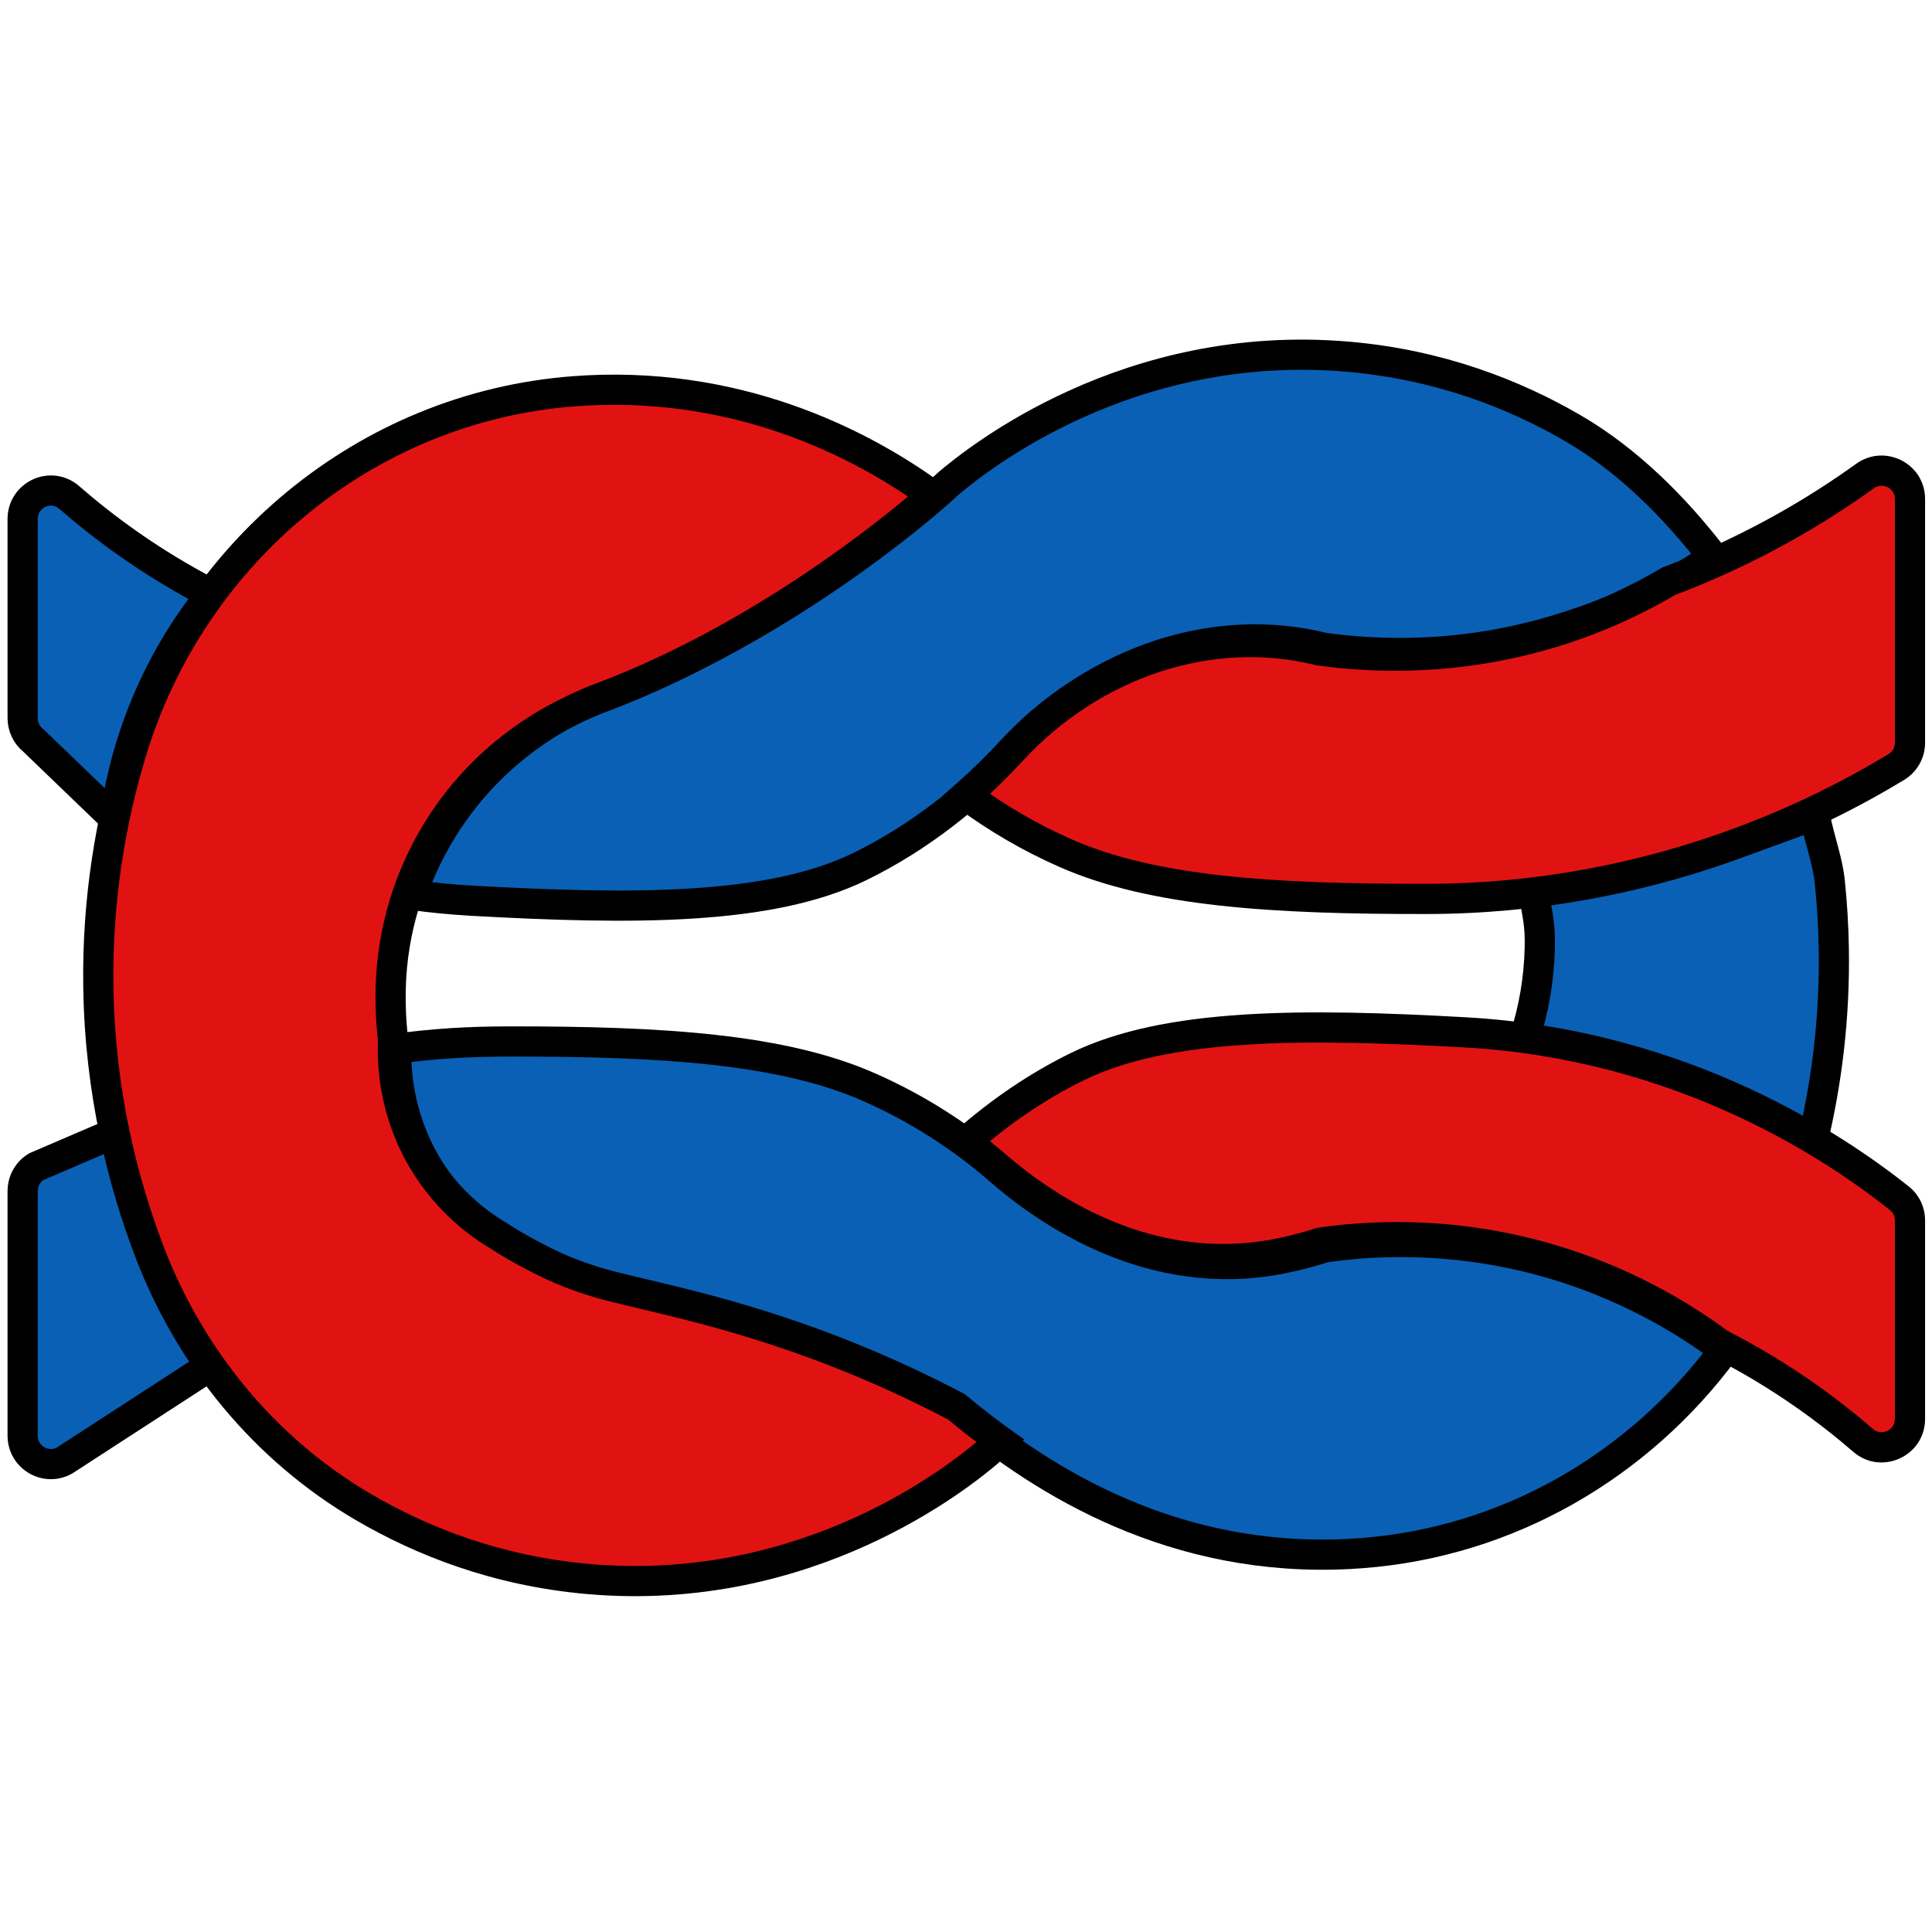
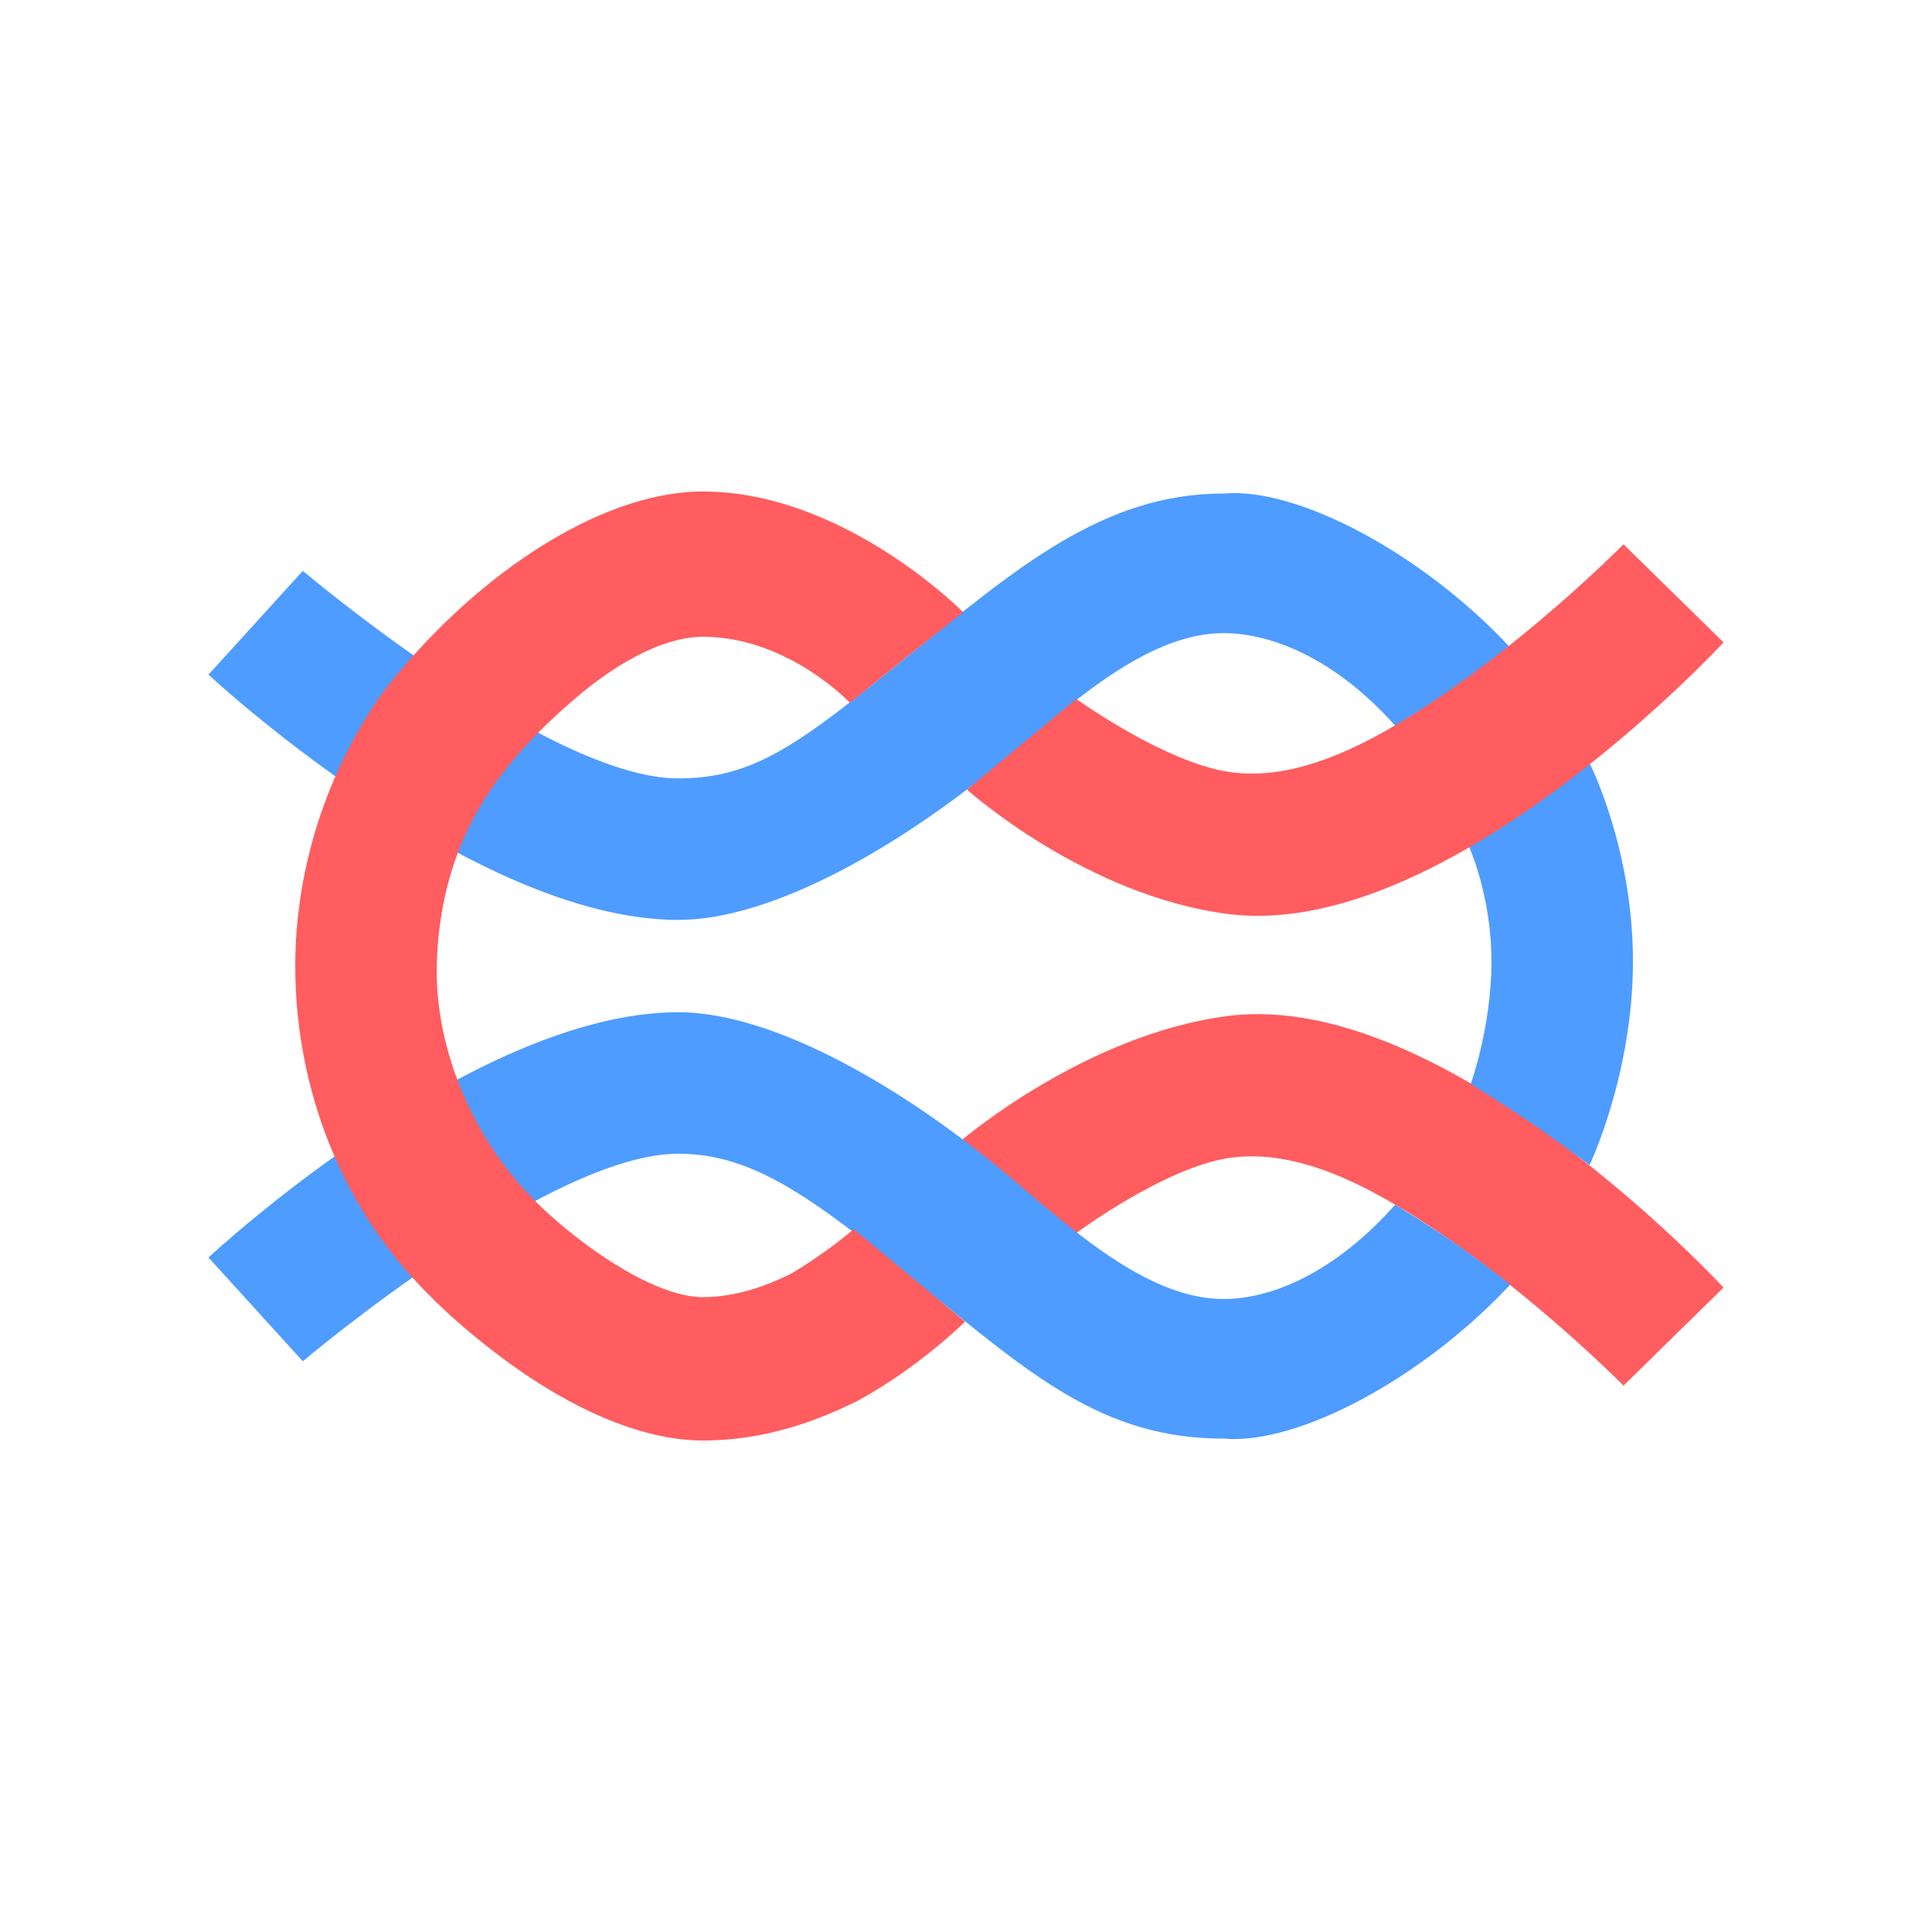
<svg xmlns="http://www.w3.org/2000/svg" width="512" height="512" viewBox="0 0 512 512" fill="none">
-   <path d="M457 357.752C434.447 388.263 399.909 408.62 360.938 411.591C359.724 411.676 358.511 411.761 357.28 411.829C311.584 414.104 277.065 393.256 254.175 373.9C213.67 352.456 181.979 347.056 163.437 342.387C149.952 338.991 138.153 332.2 133.096 328.804C128.613 326.138 119.595 319.958 112.869 308.43C105.335 295.509 104.896 283.166 105.014 277.92C108.942 277.393 114.015 276.816 119.949 276.442C124.803 276.137 129.506 276.018 134.782 276.001C175.708 275.95 207.448 277.953 230.541 288.208C243.031 293.743 254.611 301.112 264.927 310.094C278.192 321.673 305.313 339.976 338.739 333.728C342.986 332.93 347.066 331.877 350.993 330.587C363.028 328.855 383.609 327.463 407.848 333.898C430.856 340.01 447.409 350.571 457 357.752Z" fill="#0A60B5" stroke="black" stroke-width="8" stroke-miterlimit="10" />
-   <path d="M454 147.632C443.832 134.459 431.474 122.006 416.878 113.508C401.324 104.458 381.476 96.665 357.471 94.553C298.821 89.391 258.722 121.922 251.416 128.073C242.326 136.604 205.964 166.789 162.196 183.549C154.57 186.264 139.891 192.683 126.844 207.013C116.525 218.343 111.475 229.94 109 237.147C114.219 237.868 119.605 238.388 125.161 238.706C167.599 241.069 204.062 241.304 227.916 229.622C243.673 221.912 257.493 210.935 269.412 198.08C290.892 174.9 322.22 164.56 350.737 171.649C363.834 173.476 386.644 174.867 413.023 166.789C431.238 161.208 444.809 154.185 454 147.632Z" fill="#0A60B5" stroke="black" stroke-width="8" stroke-miterlimit="10" />
-   <path d="M56 157.414C39.73 149.051 27.029 139.404 18.366 131.853C13.524 127.629 6 131.092 6 137.546V190.307C6 192.605 7.039 194.784 8.815 196.203L30.43 217C31.57 208.637 34.016 197.267 39.512 184.698C44.69 172.838 50.906 163.766 56 157.414Z" fill="#0A60B5" stroke="black" stroke-width="8" stroke-miterlimit="10" />
-   <path d="M404 275.157C406.473 267.536 407.845 259.542 408.049 251.396C408.218 244.96 407.473 242.555 406.355 236.323C417.857 234.392 432.222 231.242 445.317 227.855C459.157 224.282 469.389 220.132 480.891 216C482.568 224.045 484.33 227.957 484.939 233.918C485.515 239.541 485.871 245.367 485.973 251.396C486.278 270.127 483.991 287.113 480.467 302C469.626 296.377 456.751 290.551 441.929 285.437C428.14 280.661 415.316 277.409 404 275.157Z" fill="#0A60B5" stroke="black" stroke-width="8" stroke-miterlimit="10" />
-   <path d="M17.863 386.557C12.903 390.158 6 386.608 6 380.438V315.638C6 313.677 6.754 311.817 8.061 310.431C8.714 309.738 9.318 309.349 9.586 309.197L31 300C32.575 308.588 35.172 318.867 39.512 330.058C44.589 343.143 50.621 353.743 56 361.807C43.282 370.057 30.564 378.307 17.863 386.557Z" fill="#0A60B5" stroke="black" stroke-width="8" stroke-miterlimit="10" />
-   <path fill-rule="evenodd" clip-rule="evenodd" d="M155.765 103.453C198.594 101.328 230.622 119.267 247.13 131.257C234.633 142.295 200.817 168.932 160.818 184.316C158.121 185.28 154.541 186.71 150.462 188.793C121.52 203.048 104.31 231.457 103.542 261.808C103.413 266.916 103.673 272.006 104.349 277.007C104.276 277.016 104.203 277.026 104.131 277.036C104.013 282.241 104.451 294.488 111.981 307.308C118.703 318.747 127.716 324.879 132.197 327.524C134.42 329.006 137.949 331.141 142.351 333.354C147.523 336.109 153.257 338.42 159.582 340.207C160.551 340.488 161.531 340.753 162.52 341.001C164.821 341.576 167.33 342.171 170.036 342.814C189.12 347.343 218.035 354.206 253.489 372.84C257.07 375.846 260.929 378.875 265.067 381.836C263.81 382.961 262.751 383.944 261.896 384.751C254.585 390.934 214.457 423.632 155.765 418.444C131.742 416.321 111.864 408.488 96.315 399.391C70.119 384.077 50.325 359.853 39.526 331.5C32.569 313.222 26.504 289.587 26.066 261.774C25.679 238.021 29.486 217.098 34.675 199.746C50.56 146.731 96.888 107.85 152.11 103.689C153.322 103.605 154.535 103.52 155.765 103.453ZM455.742 356.124C446.129 349.001 429.635 338.603 406.79 332.577C382.565 326.193 361.996 327.574 349.968 329.292C346.042 330.573 341.966 331.617 337.72 332.409C304.314 338.608 277.209 320.448 263.951 308.959C261.373 306.731 258.716 304.603 255.986 302.578C264.908 294.736 274.719 287.969 285.414 282.714C309.285 270.989 345.774 271.225 388.243 273.583C446.767 276.851 487.198 304.732 503.336 317.535C505.139 318.967 506.166 321.123 506.166 323.414V376.025C506.166 382.477 498.602 385.93 493.734 381.702C485.011 374.15 472.183 364.489 455.742 356.124ZM268.112 198.921C264.275 203.078 260.24 207.04 256.008 210.76C264.204 216.84 273.061 221.988 282.432 226.11C305.511 236.285 337.233 238.273 378.135 238.223C438.125 238.139 482.295 215.548 502.561 203.25C504.802 201.886 506.166 199.46 506.166 196.832V132.26C506.166 126.111 499.226 122.574 494.239 126.162C482.435 134.658 464.882 145.501 442.244 154.031C434.092 158.837 423.933 163.744 411.827 167.469C385.429 175.589 362.602 174.191 349.496 172.355C320.959 165.229 289.608 175.623 268.112 198.921Z" fill="#E11312" />
-   <path d="M247.13 131.257L249.779 134.255L253.518 130.952L249.481 128.02L247.13 131.257ZM155.765 103.453L155.567 99.458L155.557 99.459L155.546 99.459L155.765 103.453ZM160.818 184.316L162.165 188.082L162.21 188.066L162.254 188.049L160.818 184.316ZM150.462 188.793L152.23 192.381L152.256 192.368L152.281 192.355L150.462 188.793ZM103.542 261.808L99.543 261.706L99.543 261.706L103.542 261.808ZM104.349 277.007L104.873 280.972L108.85 280.447L108.313 276.471L104.349 277.007ZM104.131 277.036L103.603 273.071L100.209 273.522L100.132 276.945L104.131 277.036ZM111.981 307.308L108.532 309.334L108.532 309.335L111.981 307.308ZM132.197 327.524L134.415 324.195L134.324 324.135L134.23 324.079L132.197 327.524ZM142.351 333.354L144.232 329.824L144.19 329.801L144.148 329.78L142.351 333.354ZM159.582 340.207L160.696 336.365L160.683 336.361L160.67 336.358L159.582 340.207ZM162.52 341.001L163.49 337.12L163.49 337.12L162.52 341.001ZM170.036 342.814L170.96 338.922L170.96 338.922L170.036 342.814ZM253.489 372.84L256.061 369.776L255.731 369.5L255.35 369.299L253.489 372.84ZM265.067 381.836L267.734 384.817L271.453 381.489L267.395 378.584L265.067 381.836ZM261.896 384.751L264.479 387.806L264.563 387.735L264.643 387.659L261.896 384.751ZM155.765 418.444L156.117 414.459L156.117 414.459L155.765 418.444ZM96.315 399.391L98.335 395.938L98.334 395.937L96.315 399.391ZM39.526 331.5L35.788 332.923L35.788 332.924L39.526 331.5ZM26.066 261.774L30.066 261.711L30.066 261.709L26.066 261.774ZM34.675 199.746L30.843 198.598L30.842 198.6L34.675 199.746ZM152.11 103.689L151.832 99.698L151.821 99.699L151.809 99.7L152.11 103.689ZM406.79 332.577L407.81 328.71L407.809 328.71L406.79 332.577ZM455.742 356.124L453.361 359.338L453.63 359.537L453.928 359.689L455.742 356.124ZM349.968 329.292L349.402 325.333L349.058 325.382L348.727 325.49L349.968 329.292ZM337.72 332.409L338.45 336.342L338.454 336.341L337.72 332.409ZM263.951 308.959L266.57 305.936L266.567 305.933L263.951 308.959ZM255.986 302.578L253.345 299.574L249.627 302.842L253.603 305.791L255.986 302.578ZM285.414 282.714L283.65 279.123L283.649 279.124L285.414 282.714ZM388.243 273.583L388.466 269.589L388.465 269.589L388.243 273.583ZM503.336 317.535L505.824 314.403L505.822 314.401L503.336 317.535ZM493.734 381.702L496.357 378.682L496.352 378.678L493.734 381.702ZM256.008 210.76L253.367 207.755L249.649 211.023L253.625 213.972L256.008 210.76ZM268.112 198.921L271.051 201.634L271.052 201.634L268.112 198.921ZM282.432 226.11L284.045 222.45L284.043 222.449L282.432 226.11ZM378.135 238.223L378.14 242.223L378.141 242.223L378.135 238.223ZM502.561 203.25L504.636 206.67L504.642 206.666L502.561 203.25ZM494.239 126.162L491.903 122.915L491.903 122.915L494.239 126.162ZM442.244 154.031L440.834 150.288L440.511 150.41L440.213 150.585L442.244 154.031ZM411.827 167.469L413.003 171.293L413.004 171.292L411.827 167.469ZM349.496 172.355L348.527 176.236L348.732 176.287L348.941 176.316L349.496 172.355ZM249.481 128.02C232.563 115.733 199.644 97.272 155.567 99.458L155.963 107.448C197.545 105.385 228.681 122.801 244.78 134.493L249.481 128.02ZM162.254 188.049C202.878 172.424 237.107 145.447 249.779 134.255L244.482 128.259C232.16 139.143 198.755 165.439 159.383 180.582L162.254 188.049ZM152.281 192.355C156.176 190.367 159.593 189.002 162.165 188.082L159.472 180.549C156.648 181.559 152.905 183.054 148.644 185.23L152.281 192.355ZM107.541 261.909C108.272 233.012 124.652 205.965 152.23 192.381L148.695 185.204C118.388 200.132 100.348 229.903 99.543 261.706L107.541 261.909ZM108.313 276.471C107.667 271.691 107.417 266.814 107.541 261.909L99.543 261.706C99.409 267.017 99.68 272.32 100.385 277.542L108.313 276.471ZM104.659 281.001C104.729 280.991 104.801 280.982 104.873 280.972L103.825 273.041C103.751 273.051 103.677 273.061 103.603 273.071L104.659 281.001ZM115.43 305.282C108.431 293.366 108.02 281.968 108.13 277.126L100.132 276.945C100.006 282.514 100.471 295.611 108.532 309.334L115.43 305.282ZM134.23 324.079C130.058 321.616 121.675 315.91 115.43 305.282L108.532 309.335C115.73 321.583 125.373 328.141 130.163 330.968L134.23 324.079ZM144.148 329.78C139.892 327.641 136.505 325.588 134.415 324.195L129.978 330.852C132.336 332.424 136.005 334.641 140.555 336.928L144.148 329.78ZM160.67 336.358C154.605 334.644 149.138 332.437 144.232 329.824L140.47 336.884C145.907 339.781 151.909 342.195 158.494 344.056L160.67 336.358ZM163.49 337.12C162.551 336.885 161.619 336.633 160.696 336.365L158.468 344.049C159.482 344.343 160.51 344.621 161.55 344.881L163.49 337.12ZM170.96 338.922C168.248 338.278 165.764 337.688 163.49 337.12L161.55 344.881C163.879 345.463 166.412 346.065 169.112 346.705L170.96 338.922ZM255.35 369.299C219.436 350.423 190.118 343.469 170.96 338.922L169.112 346.705C188.121 351.217 216.635 357.989 251.628 376.381L255.35 369.299ZM267.395 378.584C263.35 375.688 259.572 372.724 256.061 369.776L250.918 375.904C254.569 378.969 258.509 382.061 262.738 385.089L267.395 378.584ZM264.643 387.659C265.477 386.871 266.509 385.913 267.734 384.817L262.399 378.855C261.111 380.009 260.026 381.016 259.15 381.843L264.643 387.659ZM155.413 422.428C215.755 427.763 256.953 394.17 264.479 387.806L259.313 381.697C252.217 387.698 213.16 419.502 156.117 414.459L155.413 422.428ZM94.295 402.843C110.265 412.187 130.708 420.245 155.413 422.428L156.117 414.459C132.777 412.397 113.462 404.788 98.335 395.938L94.295 402.843ZM35.788 332.924C46.892 362.079 67.268 387.044 94.296 402.844L98.334 395.937C72.97 381.111 53.757 357.626 43.264 330.077L35.788 332.924ZM22.067 261.837C22.513 290.2 28.698 314.297 35.788 332.923L43.265 330.077C36.439 312.147 30.495 288.974 30.066 261.711L22.067 261.837ZM30.842 198.6C25.555 216.283 21.672 237.617 22.067 261.839L30.066 261.709C29.686 238.425 33.417 217.912 38.507 200.892L30.842 198.6ZM151.809 99.7C94.86 103.991 47.182 144.07 30.843 198.598L38.506 200.894C53.939 149.392 98.915 111.709 152.41 107.678L151.809 99.7ZM155.546 99.459C154.283 99.528 153.041 99.615 151.832 99.698L152.387 107.679C153.604 107.595 154.788 107.513 155.984 107.447L155.546 99.459ZM405.77 336.445C427.976 342.302 444.011 352.41 453.361 359.338L458.124 352.91C448.247 345.592 431.295 334.904 407.81 328.71L405.77 336.445ZM350.533 333.252C362.226 331.582 382.223 330.239 405.771 336.445L407.809 328.71C382.907 322.146 361.765 323.566 349.402 325.333L350.533 333.252ZM338.454 336.341C342.869 335.518 347.116 334.43 351.208 333.095L348.727 325.49C344.969 326.715 341.062 327.717 336.987 328.477L338.454 336.341ZM261.331 311.982C274.874 323.717 303.212 342.881 338.45 336.342L336.991 328.476C305.417 334.336 279.544 317.179 266.57 305.936L261.331 311.982ZM253.603 305.791C256.254 307.756 258.833 309.822 261.335 311.985L266.567 305.933C263.913 303.64 261.179 301.449 258.369 299.365L253.603 305.791ZM283.649 279.124C272.604 284.552 262.502 291.526 253.345 299.574L258.627 305.583C267.315 297.947 276.835 291.387 287.178 286.304L283.649 279.124ZM388.465 269.589C367.207 268.409 347.267 267.747 329.599 268.875C311.963 270.001 296.269 272.925 283.65 279.123L287.177 286.304C298.429 280.777 312.915 277.957 330.109 276.859C347.271 275.763 366.809 276.399 388.021 277.577L388.465 269.589ZM505.822 314.401C489.374 301.352 448.16 272.923 388.466 269.589L388.02 277.577C445.373 280.78 485.021 308.111 500.85 320.668L505.822 314.401ZM510.166 323.414C510.166 319.916 508.592 316.601 505.824 314.403L500.848 320.667C501.686 321.332 502.166 322.33 502.166 323.414H510.166ZM510.166 376.025V323.414H502.166V376.025H510.166ZM491.111 384.722C498.574 391.204 510.166 385.9 510.166 376.025H502.166C502.166 379.054 498.631 380.657 496.357 378.682L491.111 384.722ZM453.928 359.689C470.016 367.875 482.577 377.333 491.116 384.726L496.352 378.678C487.445 370.966 474.349 361.104 457.556 352.559L453.928 359.689ZM258.649 213.764C262.992 209.947 267.126 205.887 271.051 201.634L265.173 196.208C261.424 200.269 257.489 204.133 253.367 207.755L258.649 213.764ZM284.043 222.449C274.945 218.447 266.347 213.45 258.391 207.547L253.625 213.972C262.06 220.231 271.177 225.529 280.821 229.772L284.043 222.449ZM378.13 234.223C337.137 234.273 306.243 232.237 284.045 222.45L280.818 229.77C304.779 240.334 337.328 242.273 378.14 242.223L378.13 234.223ZM500.486 199.83C480.555 211.925 437.112 234.14 378.13 234.223L378.141 242.223C439.137 242.137 484.036 219.171 504.636 206.67L500.486 199.83ZM502.166 196.832C502.166 198.064 501.53 199.195 500.481 199.834L504.642 206.666C508.074 204.576 510.166 200.856 510.166 196.832H502.166ZM502.166 132.26V196.832H510.166V132.26H502.166ZM496.576 129.409C498.929 127.715 502.166 129.387 502.166 132.26H510.166C510.166 122.836 499.523 117.432 491.903 122.915L496.576 129.409ZM443.655 157.774C466.697 149.092 484.559 138.057 496.576 129.408L491.903 122.915C480.31 131.258 463.067 141.911 440.834 150.288L443.655 157.774ZM413.004 171.292C425.452 167.461 435.897 162.416 444.276 157.477L440.213 150.585C432.286 155.258 422.413 160.026 410.651 163.646L413.004 171.292ZM348.941 176.316C362.4 178.202 385.861 179.641 413.003 171.293L410.651 163.646C384.997 171.537 362.805 170.18 350.051 168.393L348.941 176.316ZM271.052 201.634C291.669 179.287 321.563 169.503 348.527 176.236L350.465 168.474C320.354 160.955 287.546 171.959 265.172 196.209L271.052 201.634Z" fill="black" />
+   <path d="M254.75 302.25L285.25 326.75C285.25 326.75 308.587 309.418 325.75 306.875C343.75 304.208 362.954 314.244 380.75 326.208C407.629 344.279 430.25 367.208 430.25 367.208L456.75 341.208C456.75 341.208 383.686 262.047 325.75 269.208C287.75 273.905 254.75 302.25 254.75 302.25Z" fill="#FF5D5F" />
+   <path d="M80.25 151.286L55.25 178.786C55.25 178.786 124.902 243.786 179.75 243.786C204.75 243.786 239.419 224.201 269.25 198.757C286.25 184.257 305.25 167.786 324.25 167.786C337.021 167.786 353.866 174.551 369.75 192.316C369.75 192.316 380.003 186.168 386.25 181.75C391.74 177.868 399.896 171.25 399.896 171.25C377.047 146.864 343.998 129.038 324.25 130.786C292.25 130.79 269.25 150.711 240.75 173.75C212.25 196.789 200.25 206.286 179.75 206.286C145.25 206.286 80.25 151.286 80.25 151.286Z" fill="#4E9CFF" />
+   <path d="M80.25 360.75L55.25 333.25C55.25 333.25 124.902 268.25 179.75 268.25C204.75 268.25 239.419 287.835 269.25 313.279C286.25 327.779 305.25 344.25 324.25 344.25C337.083 344.25 353.799 337.207 369.75 319.25C369.75 319.25 379.339 325.161 385.25 329.25C391.328 333.455 400.25 340.407 400.25 340.407C377.39 364.987 344.1 383.007 324.25 381.25C292.25 381.246 273.25 364.289 244.75 341.25C216.25 318.211 200.25 305.75 179.75 305.75C145.25 305.75 80.25 360.75 80.25 360.75Z" fill="#4E9CFF" />
+   <path d="M406.25 213.25C399.745 217.746 389.25 224.25 389.25 224.25C389.25 224.25 395.25 237.25 395.25 254.75C395.25 272.25 389.75 287.25 389.75 287.25C389.75 287.25 399.172 293.135 405.25 297.25C411.564 301.525 421.25 308.75 421.25 308.75C421.25 308.75 432.75 284.75 432.75 254.75C432.75 224.75 421.25 202.25 421.25 202.25C421.25 202.25 412.226 209.12 406.25 213.25Z" fill="#4E9CFF" />
+   <path d="M256.25 209.25L285.25 185.25C285.25 185.25 308.587 202.04 325.75 204.583C343.75 207.25 362.954 197.214 380.75 185.25C407.629 167.179 430.25 144.25 430.25 144.25L456.75 170.25C456.75 170.25 383.686 249.411 325.75 242.25C287.75 237.553 256.25 209.25 256.25 209.25Z" fill="#FF5D5F" />
+   <path d="M186.255 130.25C223.755 130.25 255.25 162.25 255.25 162.25C255.25 162.25 246.487 169.155 240.75 173.75C234.775 178.536 225.25 186.25 225.25 186.25C225.25 186.25 208.755 168.75 186.255 168.75C177.028 168.75 165.039 174.292 152.255 185.25C142.391 193.705 132.129 204.216 125.255 217.25C119.31 228.52 116.068 241.802 115.755 255.75C115.361 273.269 121.571 291.634 131.755 306.25C138.58 316.046 146.726 323.418 155.255 329.75C166.323 337.968 177.865 343.75 186.255 343.75C195.217 343.75 203.274 340.635 209.255 337.75C218.755 332.25 226.25 325.75 226.25 325.75L255.75 350.25C255.75 350.25 243.75 362.25 227.255 371.25C216.595 376.507 202.895 381.75 186.255 381.75C169.626 381.75 150.315 372.915 132.255 359.25C120.579 350.416 109.135 339.948 100.255 327.25C85.701 306.438 78.2 281.118 78.25 255.75C78.301 230.065 86.582 204.625 101.255 183.75C124.255 153.75 158.273 130.25 186.255 130.25Z" fill="#FF5D5F" />
</svg>
